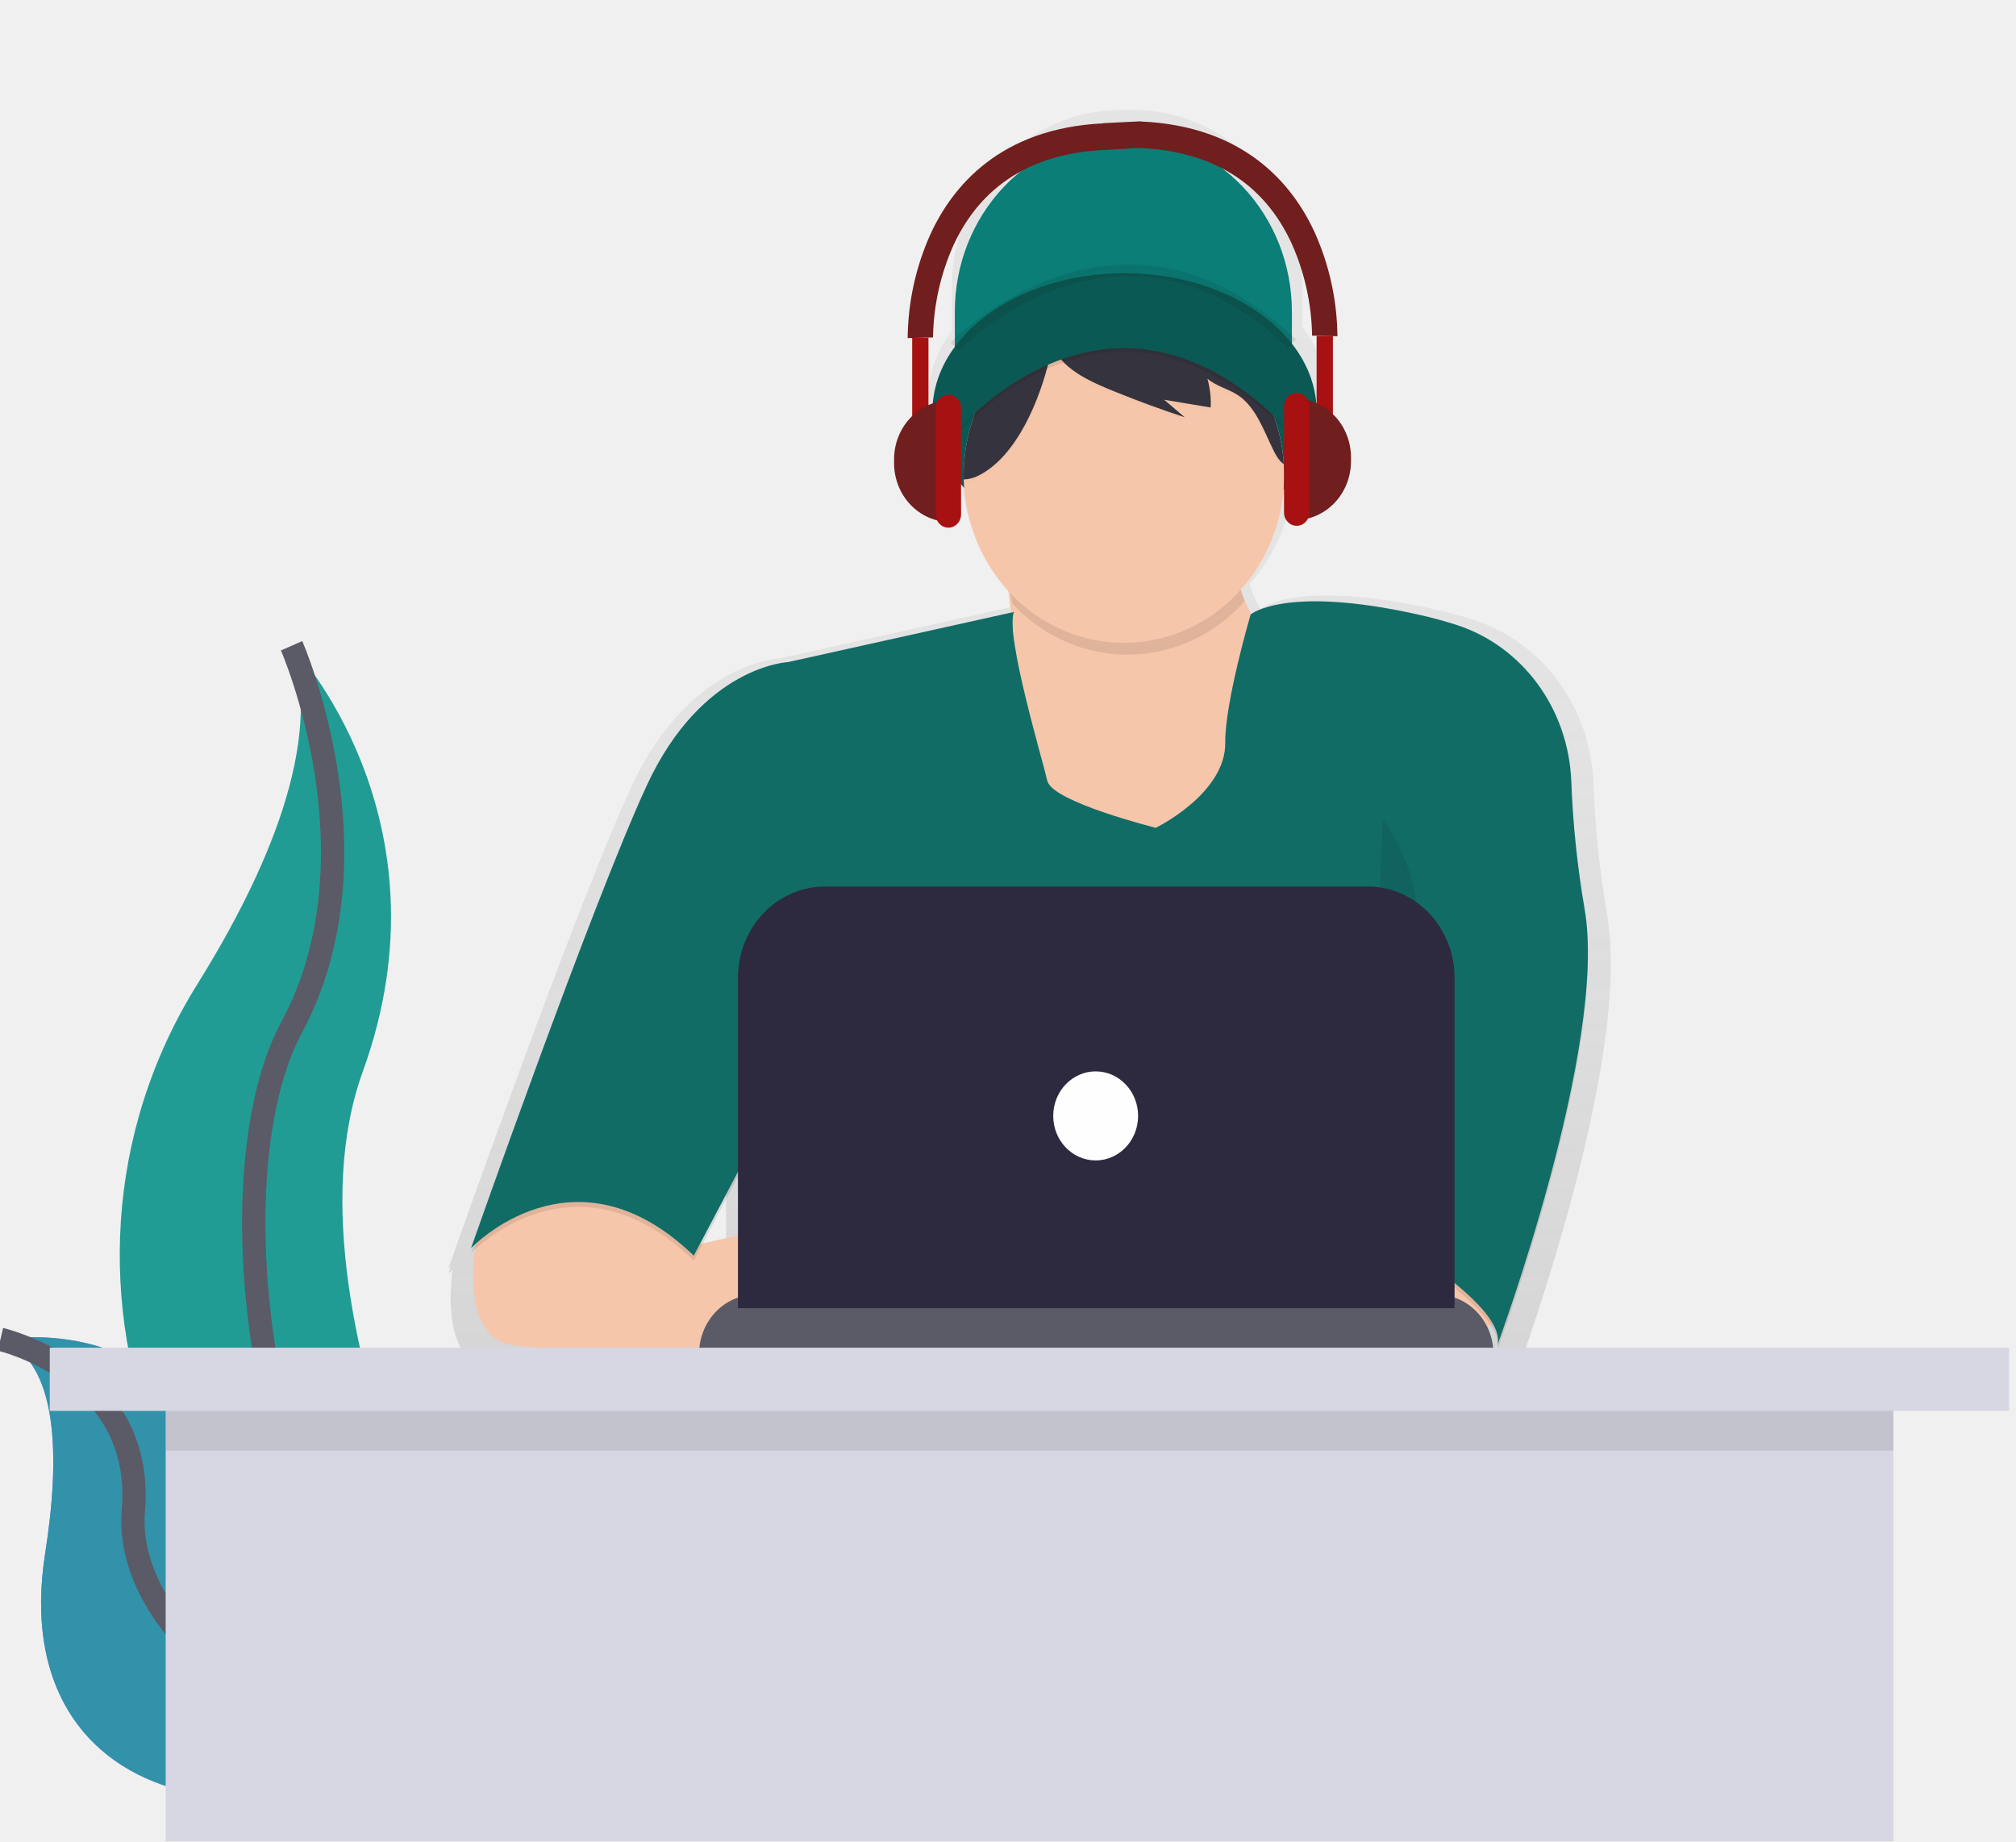
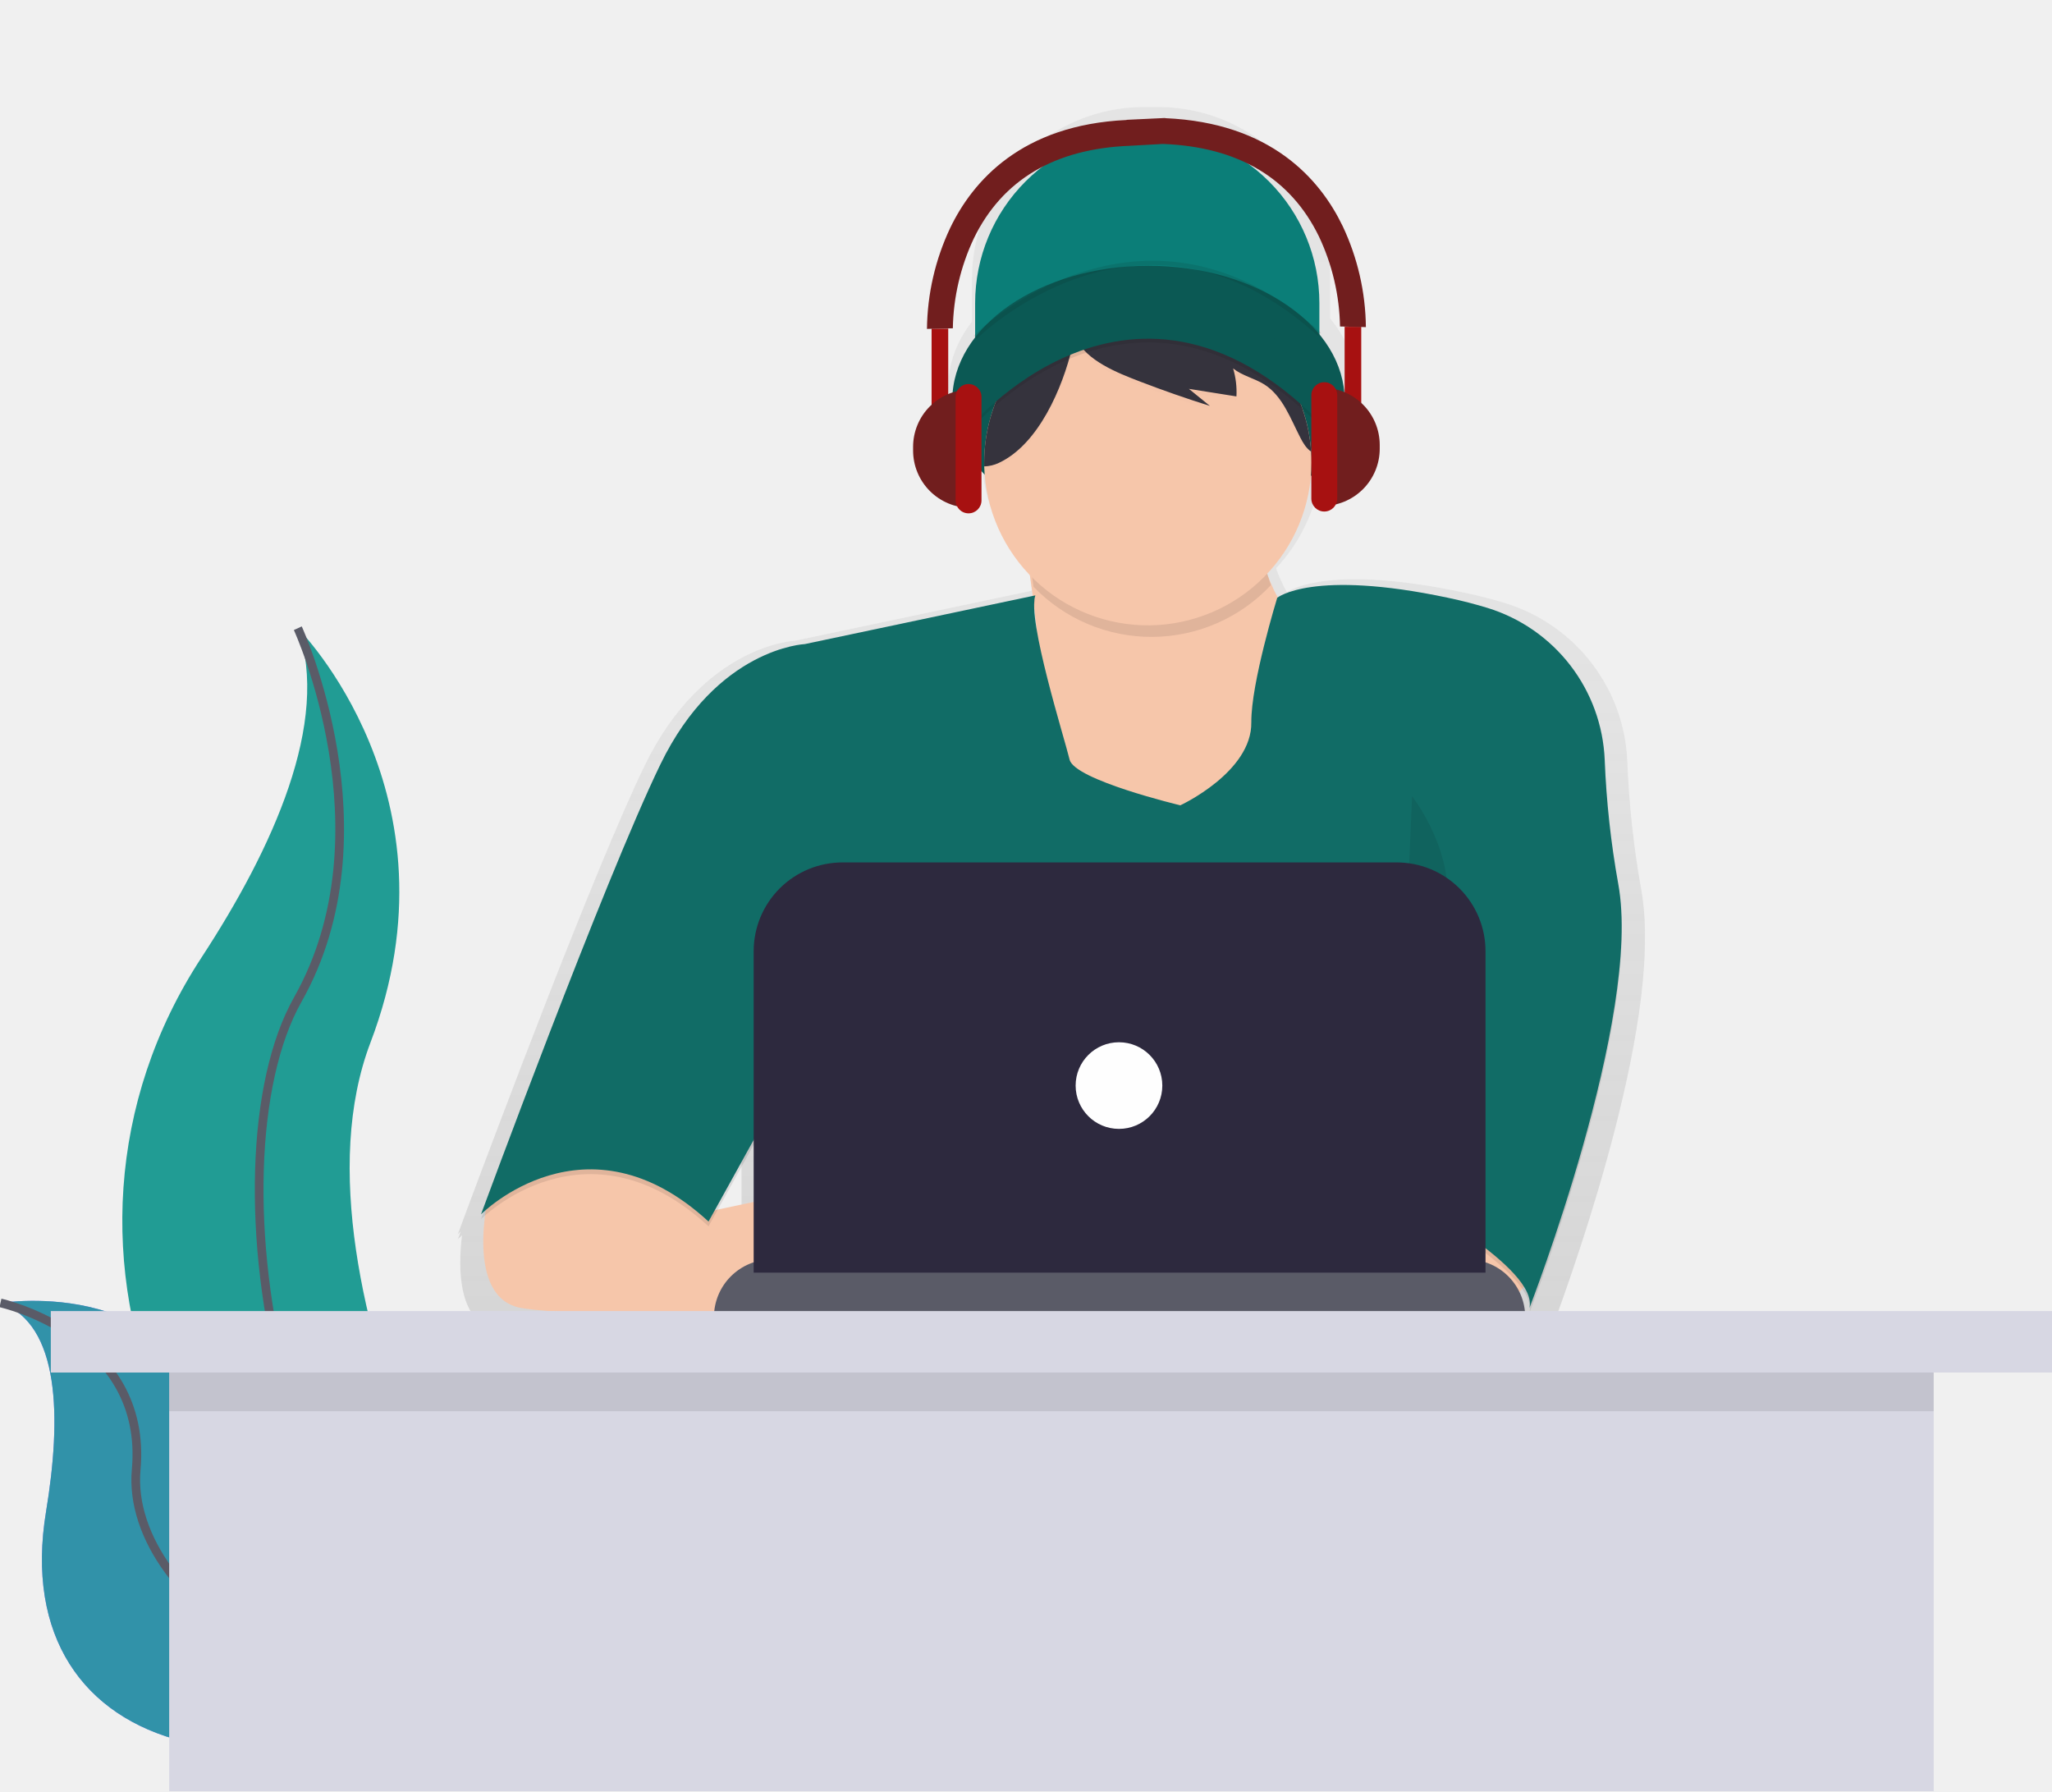
- <svg xmlns="http://www.w3.org/2000/svg" width="173" height="158" viewBox="0 0 173 158" fill="none">
+ <svg xmlns="http://www.w3.org/2000/svg" width="472" height="412" viewBox="0 0 472 412" fill="none">
  <g opacity="0.95" clip-path="url(#clip0)">
-     <path d="M25.023 55.41C25.023 55.41 39.049 70.124 31.132 91.949C23.214 113.774 44.702 150.098 44.702 150.098C44.702 150.098 44.473 150.062 44.046 149.984C15.239 144.649 0.926 110.088 16.952 84.421C22.9 74.866 27.788 63.67 25.023 55.41Z" fill="#179890" />
-     <path d="M25.023 55.41C25.023 55.41 32.94 73.447 25.023 88.159C17.105 102.871 23.666 144.171 44.704 150.098" stroke="#535461" stroke-width="2" stroke-miterlimit="10" />
-     <path d="M0.04 114.92C0.04 114.92 16.045 112.246 17.503 127.293C18.962 142.341 48.281 144.426 48.281 144.426C48.281 144.426 48.09 144.563 47.732 144.81C23.524 161.473 0.385 155.428 3.874 133.294C5.169 125.065 5.062 116.8 0.04 114.92Z" fill="#6C63FF" />
-     <path opacity="0.8" d="M0.04 114.92C0.04 114.92 16.045 112.246 17.503 127.293C18.962 142.341 48.281 144.426 48.281 144.426C48.281 144.426 48.09 144.563 47.732 144.81C23.524 161.473 0.385 155.428 3.874 133.294C5.169 125.065 5.062 116.8 0.04 114.92Z" fill="#179890" />
-     <path d="M0.04 114.92C0.04 114.92 12.463 117.781 11.443 129.63C10.422 141.479 29.892 155.691 48.281 144.426" stroke="#535461" stroke-width="2" stroke-miterlimit="10" />
-     <path d="M137.917 78.52C137.273 74.758 136.878 70.954 136.735 67.135C136.607 63.99 135.556 60.963 133.724 58.469C131.892 55.975 129.37 54.137 126.503 53.206C125.459 52.869 124.308 52.554 123.038 52.27C111.899 49.789 108.516 51.955 108.131 52.24C107.805 51.619 107.522 50.974 107.283 50.311C107.264 50.243 107.247 50.175 107.228 50.11C109.432 47.644 110.775 44.468 111.038 41.098C112.896 39.123 113.982 36.737 113.982 34.17C113.982 31.961 113.178 29.89 111.771 28.097V24.607C111.771 20.584 110.247 16.725 107.535 13.88C104.823 11.034 101.144 9.436 97.309 9.436H96.135C94.236 9.436 92.356 9.828 90.601 10.591C88.846 11.353 87.252 12.471 85.909 13.88C84.566 15.288 83.501 16.961 82.774 18.802C82.047 20.642 81.673 22.615 81.673 24.607V28.368C80.396 30.096 79.673 32.07 79.673 34.166C79.673 36.679 80.714 39.016 82.502 40.968C82.746 44.461 84.15 47.753 86.471 50.271C86.549 50.841 86.63 51.453 86.708 52.1L66.785 56.515C66.785 56.515 59.104 56.846 54.154 67.556C49.969 76.629 41.64 99.938 39.173 106.876C38.727 108.133 38.475 108.853 38.475 108.853C38.475 108.853 38.557 108.767 38.712 108.618L38.475 109.295C38.475 109.295 38.595 109.167 38.825 108.956C38.477 111.859 38.427 116.844 42.052 117.464C45.091 117.984 52.922 118.199 58.838 118.285H59.247C63.169 118.339 66.152 118.339 66.152 118.339V118.285H129.774V117.601C129.775 116.98 129.656 116.365 129.424 115.794L129.512 115.681C129.852 116.153 130.079 116.704 130.172 117.287C130.165 117.344 130.155 117.4 130.142 117.456L130.18 117.354C130.195 117.536 130.182 117.72 130.142 117.898C130.142 117.898 138.304 95.836 138.216 82.662C138.239 81.275 138.139 79.888 137.917 78.52ZM87.039 55.081C86.934 54.452 86.866 53.816 86.836 53.178C86.836 53.178 86.836 53.166 86.836 53.16C86.907 53.78 86.976 54.423 87.039 55.081ZM62.309 102.469V107.727L59.171 108.432L62.309 102.469Z" fill="url(#paint0_linear)" />
-     <path d="M96.4 11.558C100.235 11.558 103.914 13.156 106.626 16.002C109.338 18.847 110.862 22.706 110.862 26.73V33.202H81.937V26.73C81.937 22.706 83.461 18.847 86.173 16.002C88.885 13.156 92.564 11.558 96.4 11.558Z" fill="#007972" />
-     <path d="M96.501 47.207C105.606 47.207 112.986 41.887 112.986 35.324C112.986 28.761 105.606 23.441 96.501 23.441C87.396 23.441 80.016 28.761 80.016 35.324C80.016 41.887 87.396 47.207 96.501 47.207Z" fill="#00524D" />
-     <path d="M85.933 46.836C85.933 46.836 89.378 65.722 85.933 70.815C82.488 75.908 96.459 77.924 96.459 77.924L110.919 72.407L112.942 58.825C112.942 58.825 104.139 53.626 105.963 43.122L85.933 46.836Z" fill="#F7C4A7" />
-     <path d="M128.614 110.498C128.614 110.498 129.525 114.635 124.569 115.378C121.642 115.83 118.665 115.793 115.75 115.268L114.657 104.874H126.188L128.614 110.498Z" fill="#F7C4A7" />
-     <path d="M41.089 105.202C41.089 105.202 38.9 114.535 43.856 115.378C48.813 116.221 67.013 116.227 67.013 116.227V105.185L58.773 107.032L51.037 99.251L41.089 105.202Z" fill="#F7C4A7" />
-     <path opacity="0.1" d="M86.997 52.937L67.628 57.233C67.628 57.233 60.244 57.553 55.49 67.844C50.736 78.135 40.419 107.526 40.419 107.526C40.419 107.526 49.223 98.189 59.536 108.163L66.414 95.113L64.897 115.804H118.192V106.041C118.192 106.041 129.317 112.3 128.509 115.802C128.509 115.802 138.03 90.068 135.973 78.374C135.354 74.758 134.974 71.102 134.836 67.432C134.715 64.409 133.704 61.5 131.944 59.103C130.183 56.707 127.759 54.941 125.003 54.047C124 53.724 122.898 53.421 121.673 53.15C110.244 50.604 107.32 53.15 107.32 53.15C107.32 53.15 105.105 60.706 105.146 64.132C105.195 68.534 99.178 71.453 99.178 71.453C99.178 71.453 90.277 69.225 89.874 67.422C89.47 65.619 86.285 55.059 86.997 52.937Z" fill="black" />
-     <path d="M86.997 52.513L67.628 56.81C67.628 56.81 60.244 57.129 55.49 67.42C50.736 77.711 40.417 107.107 40.417 107.107C40.417 107.107 49.221 97.769 59.534 107.743L66.412 94.694L64.895 115.378H118.192V105.617C118.192 105.617 129.317 111.877 128.509 115.378C128.509 115.378 138.03 89.644 135.973 77.95C135.354 74.335 134.974 70.679 134.836 67.008C134.715 63.986 133.704 61.076 131.944 58.68C130.183 56.283 127.759 54.517 125.003 53.624C124 53.3 122.898 52.997 121.673 52.726C110.244 50.181 107.32 52.726 107.32 52.726C107.32 52.726 105.105 60.283 105.146 63.708C105.195 68.111 99.178 71.03 99.178 71.03C99.178 71.03 90.277 68.801 89.874 66.998C89.47 65.196 86.285 54.636 86.997 52.513Z" fill="#066660" />
-     <path opacity="0.1" d="M106.79 51.612C105.976 49.196 105.794 46.595 106.261 44.079L86.232 47.791C86.232 47.791 86.521 49.38 86.848 51.758C88.142 53.167 89.696 54.285 91.415 55.044C93.134 55.803 94.982 56.188 96.847 56.174C98.712 56.16 100.555 55.749 102.263 54.965C103.972 54.18 105.51 53.04 106.786 51.612H106.79Z" fill="black" />
-     <path d="M110.206 40.789C110.19 44.575 108.756 48.203 106.214 50.891C103.672 53.578 100.225 55.11 96.616 55.156C93.007 55.202 89.525 53.758 86.922 51.136C84.319 48.513 82.802 44.923 82.699 41.138C82.699 41.022 82.699 40.905 82.699 40.789C82.698 38.087 83.42 35.439 84.784 33.147C86.147 30.854 88.096 29.009 90.409 27.822C90.822 27.61 91.245 27.42 91.68 27.252C93.943 26.379 96.384 26.141 98.761 26.561C101.808 27.105 104.591 28.711 106.661 31.119C108.731 33.526 109.967 36.596 110.169 39.831C110.194 40.148 110.206 40.468 110.206 40.789Z" fill="#F7C4A7" />
+     <path d="M68.5 144.488C68.5 144.488 106.896 182.856 85.222 239.766C63.549 296.677 122.372 391.395 122.372 391.395C122.372 391.395 121.743 391.301 120.575 391.096C41.718 377.187 2.536 287.065 46.407 220.135C62.69 195.221 76.07 166.025 68.5 144.488Z" fill="#179890" />
+     <path d="M68.5 144.488C68.5 144.488 90.173 191.52 68.5 229.882C46.826 268.245 64.785 375.941 122.377 391.395" stroke="#535461" stroke-width="2" stroke-miterlimit="10" />
+     <path d="M0.11 299.666C0.11 299.666 43.923 292.693 47.916 331.93C51.908 371.166 132.169 376.606 132.169 376.606C132.169 376.606 131.645 376.962 130.665 377.606C64.397 421.057 1.053 405.294 10.604 347.577C14.15 326.119 13.857 304.566 0.11 299.666Z" fill="#6C63FF" />
+     <path opacity="0.8" d="M0.11 299.666C0.11 299.666 43.923 292.693 47.916 331.93C51.908 371.166 132.169 376.606 132.169 376.606C132.169 376.606 131.645 376.962 130.665 377.606C64.397 421.057 1.053 405.294 10.604 347.577C14.15 326.119 13.857 304.566 0.11 299.666Z" fill="#179890" />
+     <path d="M0.11 299.666C0.11 299.666 34.116 307.126 31.324 338.023C28.531 368.921 81.828 405.98 132.169 376.606" stroke="#535461" stroke-width="2" stroke-miterlimit="10" />
+     <path d="M377.546 204.749C375.783 194.939 374.701 185.02 374.309 175.061C373.961 166.859 371.082 158.966 366.068 152.463C361.053 145.961 354.149 141.167 346.301 138.74C343.441 137.86 340.292 137.038 336.813 136.3C306.323 129.83 297.06 135.478 296.007 136.222C295.115 134.602 294.34 132.921 293.686 131.191C293.634 131.013 293.587 130.835 293.534 130.667C299.569 124.237 303.246 115.953 303.965 107.167C309.052 102.016 312.023 95.796 312.023 89.101C312.023 83.342 309.822 77.94 305.972 73.265V64.166C305.972 53.674 301.8 43.611 294.376 36.192C286.951 28.773 276.881 24.605 266.381 24.605H263.169C257.97 24.605 252.822 25.628 248.018 27.616C243.215 29.604 238.851 32.519 235.174 36.192C231.498 39.866 228.582 44.227 226.592 49.027C224.602 53.827 223.578 58.971 223.578 64.166V73.972C220.084 78.479 218.104 83.625 218.104 89.09C218.104 95.645 220.954 101.738 225.847 106.827C226.515 115.935 230.361 124.52 236.712 131.086C236.927 132.573 237.147 134.17 237.362 135.855L182.824 147.367C182.824 147.367 161.795 148.231 148.247 176.16C136.789 199.817 113.989 260.597 107.236 278.689C106.016 281.966 105.324 283.845 105.324 283.845C105.324 283.845 105.55 283.62 105.974 283.233L105.324 284.997C105.324 284.997 105.654 284.662 106.283 284.112C105.329 291.682 105.193 304.681 115.116 306.299C123.435 307.655 144.873 308.215 161.067 308.44H162.188C172.923 308.581 181.09 308.581 181.09 308.581V308.44H355.255V306.655C355.257 305.036 354.93 303.433 354.296 301.943L354.537 301.65C355.469 302.88 356.089 304.317 356.344 305.838C356.324 305.986 356.296 306.133 356.261 306.278L356.365 306.011C356.406 306.486 356.371 306.965 356.261 307.429C356.261 307.429 378.605 249.901 378.364 215.549C378.428 211.931 378.154 208.316 377.546 204.749ZM238.268 143.629C237.98 141.988 237.794 140.331 237.713 138.667C237.713 138.667 237.713 138.635 237.713 138.619C237.907 140.237 238.095 141.912 238.268 143.629ZM170.57 267.198V280.909L161.978 282.746L170.57 267.198Z" fill="url(#paint0_linear)" />
+     <path d="M263.892 30.138C274.392 30.138 284.463 34.306 291.887 41.726C299.312 49.145 303.483 59.207 303.483 69.7V86.578H224.301V69.7C224.301 59.207 228.473 49.145 235.897 41.726C243.322 34.306 253.392 30.138 263.892 30.138Z" fill="#007972" />
+     <path d="M264.17 123.097C289.094 123.097 309.299 109.224 309.299 92.111C309.299 74.998 289.094 61.125 264.17 61.125C239.246 61.125 219.042 74.998 219.042 92.111C219.042 109.224 239.246 123.097 264.17 123.097Z" fill="#00524D" />
+     <path d="M235.24 122.129C235.24 122.129 244.671 171.375 235.24 184.657C225.81 197.938 264.055 203.194 264.055 203.194L303.64 188.808L309.178 153.393C309.178 153.393 285.079 139.834 290.071 112.444L235.24 122.129Z" fill="#F7C4A7" />
+     <path d="M352.08 288.133C352.08 288.133 354.574 298.923 341.005 300.86C332.993 302.037 324.845 301.94 316.864 300.572L313.872 273.47H345.437L352.08 288.133Z" fill="#F7C4A7" />
+     <path d="M112.481 274.323C112.481 274.323 106.487 298.661 120.056 300.859C133.625 303.058 183.448 303.074 183.448 303.074V274.281L160.889 279.097L139.713 258.806L112.481 274.323Z" fill="#F7C4A7" />
+     <path opacity="0.1" d="M238.153 138.038L185.13 149.241C185.13 149.241 164.918 150.074 151.904 176.909C138.89 203.744 110.647 280.385 110.647 280.385C110.647 280.385 134.746 256.037 162.979 282.045L181.808 248.017L177.654 301.969H323.549V276.511C323.549 276.511 354.003 292.834 351.792 301.964C351.792 301.964 377.856 234.861 372.224 204.367C370.528 194.94 369.489 185.406 369.112 175.836C368.779 167.953 366.013 160.367 361.194 154.117C356.374 147.868 349.737 143.263 342.194 140.933C339.449 140.09 336.431 139.3 333.078 138.593C301.791 131.955 293.786 138.593 293.786 138.593C293.786 138.593 287.724 158.298 287.834 167.229C287.971 178.71 271.499 186.321 271.499 186.321C271.499 186.321 247.133 180.51 246.027 175.809C244.922 171.108 236.204 143.572 238.153 138.038Z" fill="black" />
+     <path d="M238.153 136.934L185.13 148.137C185.13 148.137 164.918 148.969 151.904 175.804C138.89 202.639 110.642 279.291 110.642 279.291C110.642 279.291 134.741 254.943 162.974 280.95L181.803 246.923L177.648 300.859H323.548V275.407C323.548 275.407 354.003 291.729 351.792 300.859C351.792 300.859 377.856 233.756 372.224 203.262C370.528 193.835 369.489 184.302 369.112 174.731C368.779 166.848 366.013 159.262 361.194 153.013C356.374 146.764 349.737 142.158 342.194 139.829C339.449 138.986 336.431 138.195 333.078 137.489C301.791 130.851 293.786 137.489 293.786 137.489C293.786 137.489 287.724 157.193 287.834 166.124C287.971 177.605 271.499 185.217 271.499 185.217C271.499 185.217 247.133 179.406 246.027 174.705C244.922 170.004 236.204 142.467 238.153 136.934Z" fill="#066660" />
+     <path opacity="0.1" d="M292.335 134.583C290.107 128.282 289.608 121.5 290.889 114.941L236.058 124.621C236.058 124.621 236.849 128.762 237.745 134.965C241.287 138.639 245.541 141.554 250.246 143.533C254.952 145.512 260.011 146.515 265.116 146.479C270.222 146.443 275.267 145.37 279.944 143.325C284.621 141.28 288.833 138.306 292.324 134.583H292.335Z" fill="black" />
+     <path d="M301.686 106.361C301.643 116.234 297.719 125.694 290.76 132.702C283.801 139.71 274.364 143.705 264.485 143.824C254.605 143.944 245.075 140.179 237.948 133.341C230.821 126.503 226.669 117.141 226.386 107.272C226.386 106.968 226.386 106.665 226.386 106.361C226.385 99.316 228.362 92.411 232.094 86.433C235.825 80.456 241.161 75.644 247.494 72.548C248.622 71.996 249.782 71.501 250.973 71.061C257.168 68.785 263.849 68.165 270.357 69.26C278.698 70.679 286.317 74.866 291.983 81.145C297.65 87.424 301.033 95.427 301.587 103.864C301.653 104.691 301.686 105.523 301.686 106.361Z" fill="#F7C4A7" />
    <g opacity="0.1">
-       <path opacity="0.1" d="M91.659 27.591L91.678 27.579C91.243 27.747 90.82 27.937 90.407 28.149C88.094 29.337 86.145 31.181 84.782 33.474C83.418 35.766 82.696 38.414 82.697 41.116C82.697 41.233 82.697 41.349 82.697 41.465C83.124 41.453 83.545 41.347 83.931 41.154C87.284 39.512 89.29 34.489 90.086 30.986C90.373 29.731 90.643 28.317 91.659 27.591Z" fill="black" />
-       <path opacity="0.1" d="M102.187 27.994C101.098 27.47 99.948 27.098 98.767 26.888C99.736 27.122 100.601 27.692 101.222 28.506C101.527 28.941 101.779 29.413 101.974 29.912C100.144 29.072 98.161 28.66 96.164 28.703C94.166 28.746 92.201 29.244 90.406 30.163C91.269 32.148 93.946 33.23 95.734 33.955C97.691 34.747 99.668 35.472 101.666 36.129L99.898 34.623L103.892 35.29C103.935 34.456 103.841 33.621 103.613 32.821C104.378 33.467 105.392 33.684 106.223 34.226C107.779 35.256 108.428 37.237 109.276 38.954C109.499 39.408 109.764 39.871 110.167 40.158C110.004 37.565 109.177 35.066 107.772 32.925C106.367 30.784 104.438 29.081 102.187 27.994Z" fill="black" />
+       <path opacity="0.1" d="M250.915 71.946L250.968 71.914C249.777 72.354 248.617 72.85 247.489 73.401C241.156 76.498 235.82 81.309 232.089 87.287C228.357 93.264 226.38 100.169 226.381 107.214C226.381 107.518 226.381 107.821 226.381 108.125C227.552 108.094 228.703 107.817 229.76 107.314C238.939 103.031 244.429 89.933 246.609 80.798C247.395 77.526 248.133 73.841 250.915 71.946Z" fill="black" />
+       <path opacity="0.1" d="M279.735 72.998C276.755 71.63 273.607 70.66 270.373 70.113C273.025 70.723 275.393 72.21 277.094 74.333C277.928 75.466 278.62 76.696 279.153 77.997C274.142 75.808 268.715 74.732 263.247 74.845C257.778 74.958 252.4 76.257 247.484 78.652C249.847 83.829 257.176 86.651 262.069 88.541C267.427 90.607 272.84 92.497 278.31 94.21L273.469 90.284L284.403 92.022C284.521 89.848 284.262 87.669 283.638 85.583C285.734 87.269 288.51 87.834 290.784 89.248C295.043 91.933 296.819 97.1 299.14 101.576C299.753 102.759 300.476 103.968 301.581 104.717C301.134 97.955 298.869 91.438 295.024 85.855C291.179 80.272 285.896 75.83 279.735 72.998Z" fill="black" />
    </g>
-     <path d="M91.659 27.264L91.678 27.252C91.243 27.42 90.82 27.61 90.407 27.822C88.094 29.009 86.145 30.854 84.782 33.147C83.418 35.439 82.696 38.087 82.697 40.789C82.697 40.905 82.697 41.022 82.697 41.138C83.124 41.126 83.545 41.02 83.931 40.827C87.284 39.185 89.29 34.162 90.086 30.658C90.373 29.412 90.643 27.992 91.659 27.264Z" fill="#2C2A34" />
-     <path d="M102.187 27.669C101.098 27.144 99.948 26.773 98.767 26.563C99.736 26.797 100.601 27.367 101.222 28.181C101.527 28.616 101.779 29.087 101.974 29.586C100.144 28.747 98.161 28.334 96.164 28.378C94.166 28.421 92.201 28.919 90.406 29.837C91.269 31.823 93.946 32.905 95.734 33.63C97.691 34.422 99.668 35.147 101.666 35.804L99.898 34.298L103.892 34.965C103.935 34.131 103.84 33.295 103.613 32.495C104.378 33.142 105.392 33.359 106.223 33.901C107.779 34.931 108.428 36.912 109.276 38.629C109.499 39.082 109.764 39.546 110.167 39.833C110.004 37.24 109.176 34.741 107.772 32.6C106.367 30.459 104.438 28.755 102.187 27.669Z" fill="#2C2A34" />
-     <path opacity="0.1" d="M81.127 38.41C81.127 38.41 95.29 19.94 111.674 38.41L110.257 34.272C110.257 34.272 102.57 22.495 97.11 25.037C91.65 27.579 86.287 29.388 86.287 29.388L81.127 38.41Z" fill="black" />
-     <path d="M81.127 38.083C81.127 38.083 95.29 19.613 111.674 38.083L110.257 33.945C110.257 33.945 102.57 22.168 97.11 24.71C91.65 27.252 86.287 29.06 86.287 29.06L81.127 38.083Z" fill="#00524D" />
-     <path opacity="0.1" d="M69.496 77.872C69.496 77.872 66.462 86.36 70.709 93.999C74.956 101.638 66.967 104.822 66.967 104.822" fill="black" />
-     <path opacity="0.1" d="M118.651 70.233C118.651 70.233 123.91 77.235 120.471 83.495C117.032 89.755 117.235 104.822 117.235 104.822" fill="black" />
-     <path d="M64.843 111.082H123.304C124.591 111.082 125.826 111.618 126.737 112.574C127.647 113.529 128.159 114.824 128.159 116.175H59.99C59.99 114.825 60.501 113.529 61.411 112.574C62.321 111.619 63.556 111.082 64.843 111.082Z" fill="#535461" />
-     <path d="M70.791 76.067H117.357C118.338 76.067 119.308 76.269 120.214 76.663C121.119 77.056 121.942 77.633 122.635 78.36C123.328 79.087 123.878 79.95 124.253 80.9C124.628 81.85 124.821 82.868 124.821 83.897V112.248H63.327V83.897C63.327 81.82 64.114 79.829 65.513 78.36C66.913 76.892 68.812 76.067 70.791 76.067Z" fill="#241F36" />
-     <path d="M94.023 99.57C96.034 99.57 97.665 97.86 97.665 95.75C97.665 93.64 96.034 91.929 94.023 91.929C92.011 91.929 90.381 93.64 90.381 95.75C90.381 97.86 92.011 99.57 94.023 99.57Z" fill="white" />
-     <path opacity="0.1" d="M81.937 29.753C81.937 29.753 95.854 15.162 110.864 29.486" stroke="black" stroke-miterlimit="10" />
-     <path d="M114.38 28.823H112.983V37.133H114.38V28.823Z" fill="#A40606" />
-     <path d="M111.119 34.2C112.396 34.2 113.62 34.732 114.523 35.679C115.426 36.627 115.934 37.911 115.934 39.251V39.576C115.934 40.916 115.426 42.201 114.523 43.148C113.62 44.095 112.396 44.627 111.119 44.627V34.2Z" fill="#6B1414" />
-     <path d="M112.361 34.852C112.361 34.223 111.874 33.712 111.274 33.712C110.673 33.712 110.186 34.223 110.186 34.852V43.977C110.186 44.607 110.673 45.117 111.274 45.117C111.874 45.117 112.361 44.607 112.361 43.977V34.852Z" fill="#A40606" />
-     <path d="M78.278 37.296H79.675V28.986H78.278V37.296Z" fill="#A40606" />
-     <path d="M81.539 44.79C80.262 44.79 79.037 44.258 78.134 43.311C77.231 42.363 76.724 41.079 76.724 39.739V39.414C76.724 38.75 76.848 38.093 77.09 37.481C77.332 36.868 77.687 36.311 78.134 35.842C78.581 35.373 79.112 35.001 79.696 34.747C80.281 34.493 80.907 34.362 81.539 34.362V44.79Z" fill="#6B1414" />
-     <path d="M80.297 44.138C80.297 44.767 80.784 45.278 81.384 45.278C81.984 45.278 82.471 44.767 82.471 44.138V35.013C82.471 34.383 81.984 33.873 81.384 33.873C80.784 33.873 80.297 34.383 80.297 35.013V44.138Z" fill="#A40606" />
-     <path d="M112.818 19.942C110.925 15.814 106.803 10.823 97.917 10.424V10.412H97.81L94.662 10.568V10.584C85.835 11.01 81.732 15.983 79.845 20.096C78.588 22.885 77.921 25.926 77.889 29.01L78.976 28.982L80.063 28.956C80.11 26.21 80.712 23.506 81.83 21.022C84.226 15.858 88.635 13.114 94.934 12.859L97.718 12.696C104.02 12.949 108.432 15.698 110.826 20.859C111.945 23.344 112.548 26.05 112.596 28.797L113.683 28.823L114.77 28.852C114.739 25.769 114.073 22.73 112.818 19.942Z" fill="#6B1414" />
-     <path d="M162.479 116.241H14.216V158H162.479V116.241Z" fill="#D6D6E3" />
-     <path opacity="0.1" d="M162.479 119.052H14.216V124.473H162.479V119.052Z" fill="black" />
-     <path d="M172.421 115.639H4.27V121.06H172.421V115.639Z" fill="#D6D6E3" />
+     <path d="M250.915 71.092L250.968 71.061C249.777 71.501 248.617 71.996 247.489 72.548C241.156 75.644 235.82 80.456 232.089 86.433C228.357 92.411 226.38 99.316 226.381 106.361C226.381 106.665 226.381 106.968 226.381 107.272C227.552 107.24 228.703 106.964 229.76 106.46C238.939 102.178 244.429 89.08 246.609 79.945C247.395 76.694 248.133 72.993 250.915 71.092Z" fill="#2C2A34" />
+     <path d="M279.735 72.15C276.755 70.782 273.607 69.812 270.373 69.265C273.025 69.875 275.394 71.362 277.095 73.485C277.928 74.618 278.62 75.848 279.153 77.149C274.142 74.96 268.715 73.884 263.247 73.997C257.779 74.11 252.4 75.409 247.484 77.804C249.847 82.981 257.176 85.803 262.069 87.693C267.427 89.759 272.841 91.649 278.31 93.362L273.469 89.436L284.403 91.174C284.521 89 284.262 86.821 283.638 84.735C285.734 86.421 288.51 86.986 290.784 88.399C295.043 91.085 296.819 96.252 299.14 100.728C299.753 101.911 300.476 103.12 301.582 103.869C301.135 97.106 298.869 90.59 295.024 85.007C291.179 79.424 285.897 74.982 279.735 72.15Z" fill="#2C2A34" />
+     <path opacity="0.1" d="M222.085 100.157C222.085 100.157 260.854 51.995 305.705 100.157L301.828 89.368C301.828 89.368 280.783 58.659 265.836 65.287C250.889 71.914 236.21 76.631 236.21 76.631L222.085 100.157Z" fill="black" />
+     <path d="M222.085 99.304C222.085 99.304 260.854 51.141 305.705 99.304L301.828 88.515C301.828 88.515 280.783 57.806 265.836 64.433C250.889 71.061 236.21 75.778 236.21 75.778L222.085 99.304Z" fill="#00524D" />
+     <path opacity="0.1" d="M190.243 203.058C190.243 203.058 181.939 225.192 193.564 245.111C205.19 265.031 183.322 273.333 183.322 273.333" fill="black" />
+     <path opacity="0.1" d="M324.806 183.138C324.806 183.138 339.203 201.398 329.788 217.721C320.374 234.044 320.929 273.333 320.929 273.333" fill="black" />
+     <path d="M177.507 289.656H337.542C341.067 289.656 344.448 291.056 346.94 293.546C349.433 296.037 350.833 299.415 350.833 302.938H164.221C164.221 299.416 165.62 296.039 168.112 293.548C170.603 291.058 173.983 289.658 177.507 289.656Z" fill="#535461" />
+     <path d="M193.79 198.352H321.264C323.947 198.352 326.604 198.88 329.083 199.906C331.562 200.932 333.815 202.436 335.712 204.332C337.609 206.227 339.114 208.478 340.141 210.955C341.168 213.432 341.696 216.087 341.696 218.768V292.698H173.358V218.768C173.358 213.353 175.51 208.16 179.342 204.332C183.174 200.503 188.371 198.352 193.79 198.352Z" fill="#241F36" />
+     <path d="M257.386 259.638C262.892 259.638 267.355 255.178 267.355 249.676C267.355 244.174 262.892 239.714 257.386 239.714C251.879 239.714 247.416 244.174 247.416 249.676C247.416 255.178 251.879 259.638 257.386 259.638Z" fill="white" />
+     <path opacity="0.1" d="M224.301 77.584C224.301 77.584 262.399 39.535 303.488 76.888" stroke="black" stroke-miterlimit="10" />
+     <path d="M313.112 75.16H309.288V96.828H313.112V75.16Z" fill="#A40606" />
+     <path d="M304.185 89.179C307.681 89.179 311.034 90.567 313.506 93.037C315.978 95.507 317.366 98.858 317.366 102.351V103.199C317.366 106.692 315.978 110.042 313.506 112.513C311.034 114.983 307.681 116.37 304.185 116.37V89.179Z" fill="#6B1414" />
+     <path d="M307.585 90.881C307.585 89.239 306.253 87.907 304.61 87.907C302.966 87.907 301.634 89.239 301.634 90.881V114.674C301.634 116.316 302.966 117.648 304.61 117.648C306.253 117.648 307.585 116.316 307.585 114.674V90.881Z" fill="#A40606" />
+     <path d="M214.284 97.252H218.109V75.584H214.284V97.252Z" fill="#A40606" />
+     <path d="M223.212 116.794C219.716 116.794 216.363 115.407 213.891 112.937C211.419 110.466 210.03 107.116 210.03 103.623V102.775C210.03 101.045 210.371 99.332 211.034 97.734C211.696 96.136 212.667 94.684 213.891 93.461C215.115 92.238 216.568 91.268 218.167 90.606C219.767 89.944 221.481 89.603 223.212 89.603V116.794Z" fill="#6B1414" />
+     <path d="M219.812 115.093C219.812 116.735 221.144 118.067 222.787 118.067C224.431 118.067 225.763 116.735 225.763 115.093V91.3C225.763 89.657 224.431 88.326 222.787 88.326C221.144 88.326 219.812 89.657 219.812 91.3V115.093Z" fill="#A40606" />
+     <path d="M308.837 52C303.656 41.237 292.371 28.222 268.047 27.18V27.149H267.753L259.135 27.557V27.599C234.973 28.709 223.741 41.676 218.575 52.403C215.135 59.675 213.308 67.604 213.221 75.647L216.197 75.573L219.172 75.505C219.301 68.345 220.949 61.293 224.008 54.816C230.567 41.352 242.638 34.196 259.879 33.531L267.502 33.107C284.754 33.766 296.83 40.933 303.384 54.392C306.448 60.871 308.1 67.927 308.23 75.092L311.205 75.16L314.181 75.233C314.096 67.195 312.273 59.269 308.837 52Z" fill="#6B1414" />
+     <path d="M444.783 303.111H38.915V412H444.783V303.111Z" fill="#D6D6E3" />
+     <path opacity="0.1" d="M444.783 310.44H38.915V324.574H444.783V310.44Z" fill="black" />
+     <path d="M472 301.54H11.688V315.675H472V301.54Z" fill="#D6D6E3" />
  </g>
  <defs>
-     <linearGradient id="paint0_linear" x1="88.346" y1="118.349" x2="88.346" y2="9.436" gradientUnits="userSpaceOnUse">
+     <linearGradient id="paint0_linear" x1="241.847" y1="308.607" x2="241.847" y2="24.605" gradientUnits="userSpaceOnUse">
      <stop stop-color="#808080" stop-opacity="0.25" />
      <stop offset="0.54" stop-color="#808080" stop-opacity="0.12" />
      <stop offset="1" stop-color="#808080" stop-opacity="0.1" />
    </linearGradient>
    <clipPath id="clip0">
-       <rect width="172.421" height="158" fill="white" />
+       <rect width="472" height="412" fill="white" />
    </clipPath>
  </defs>
</svg>
